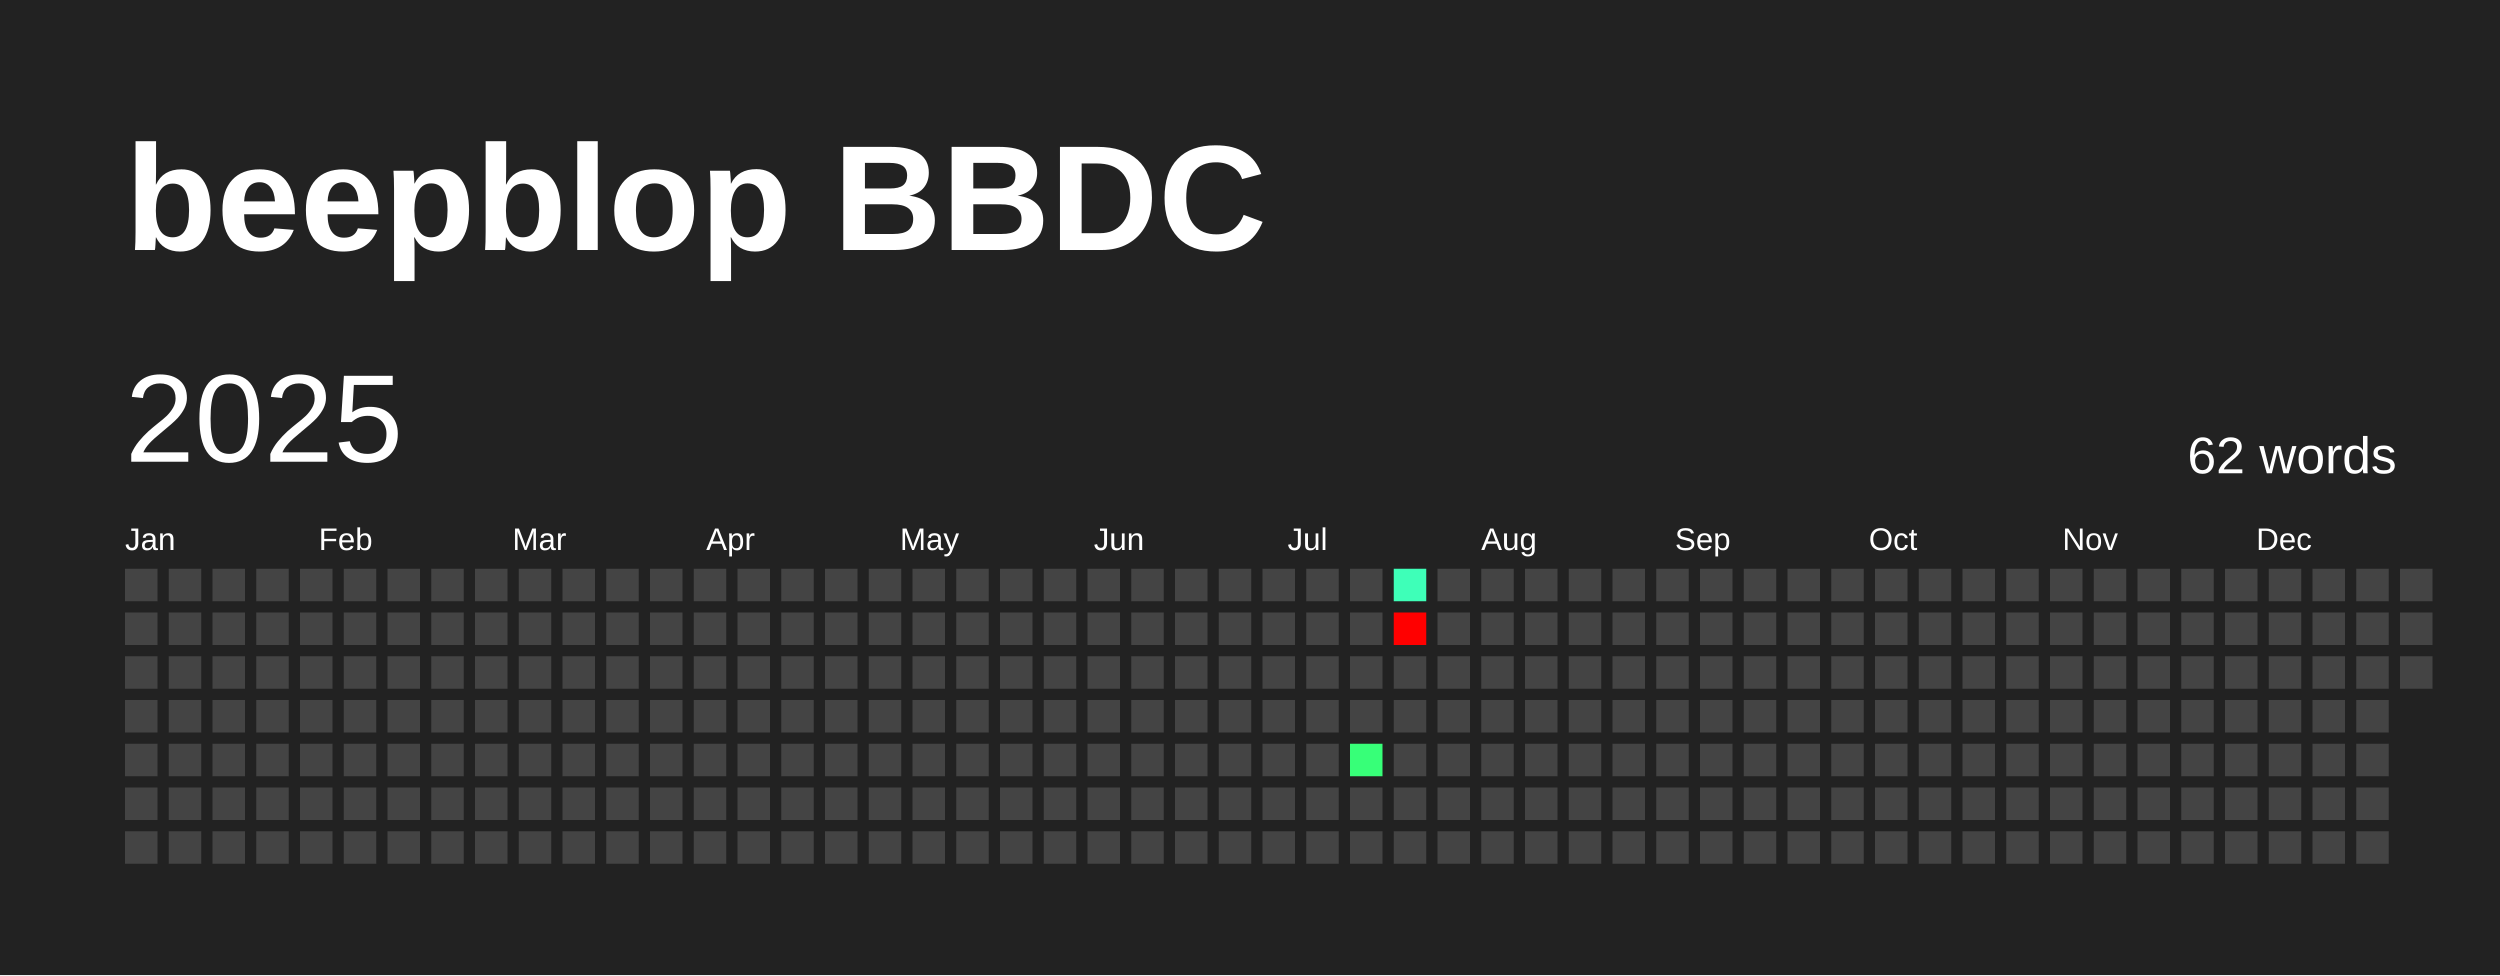
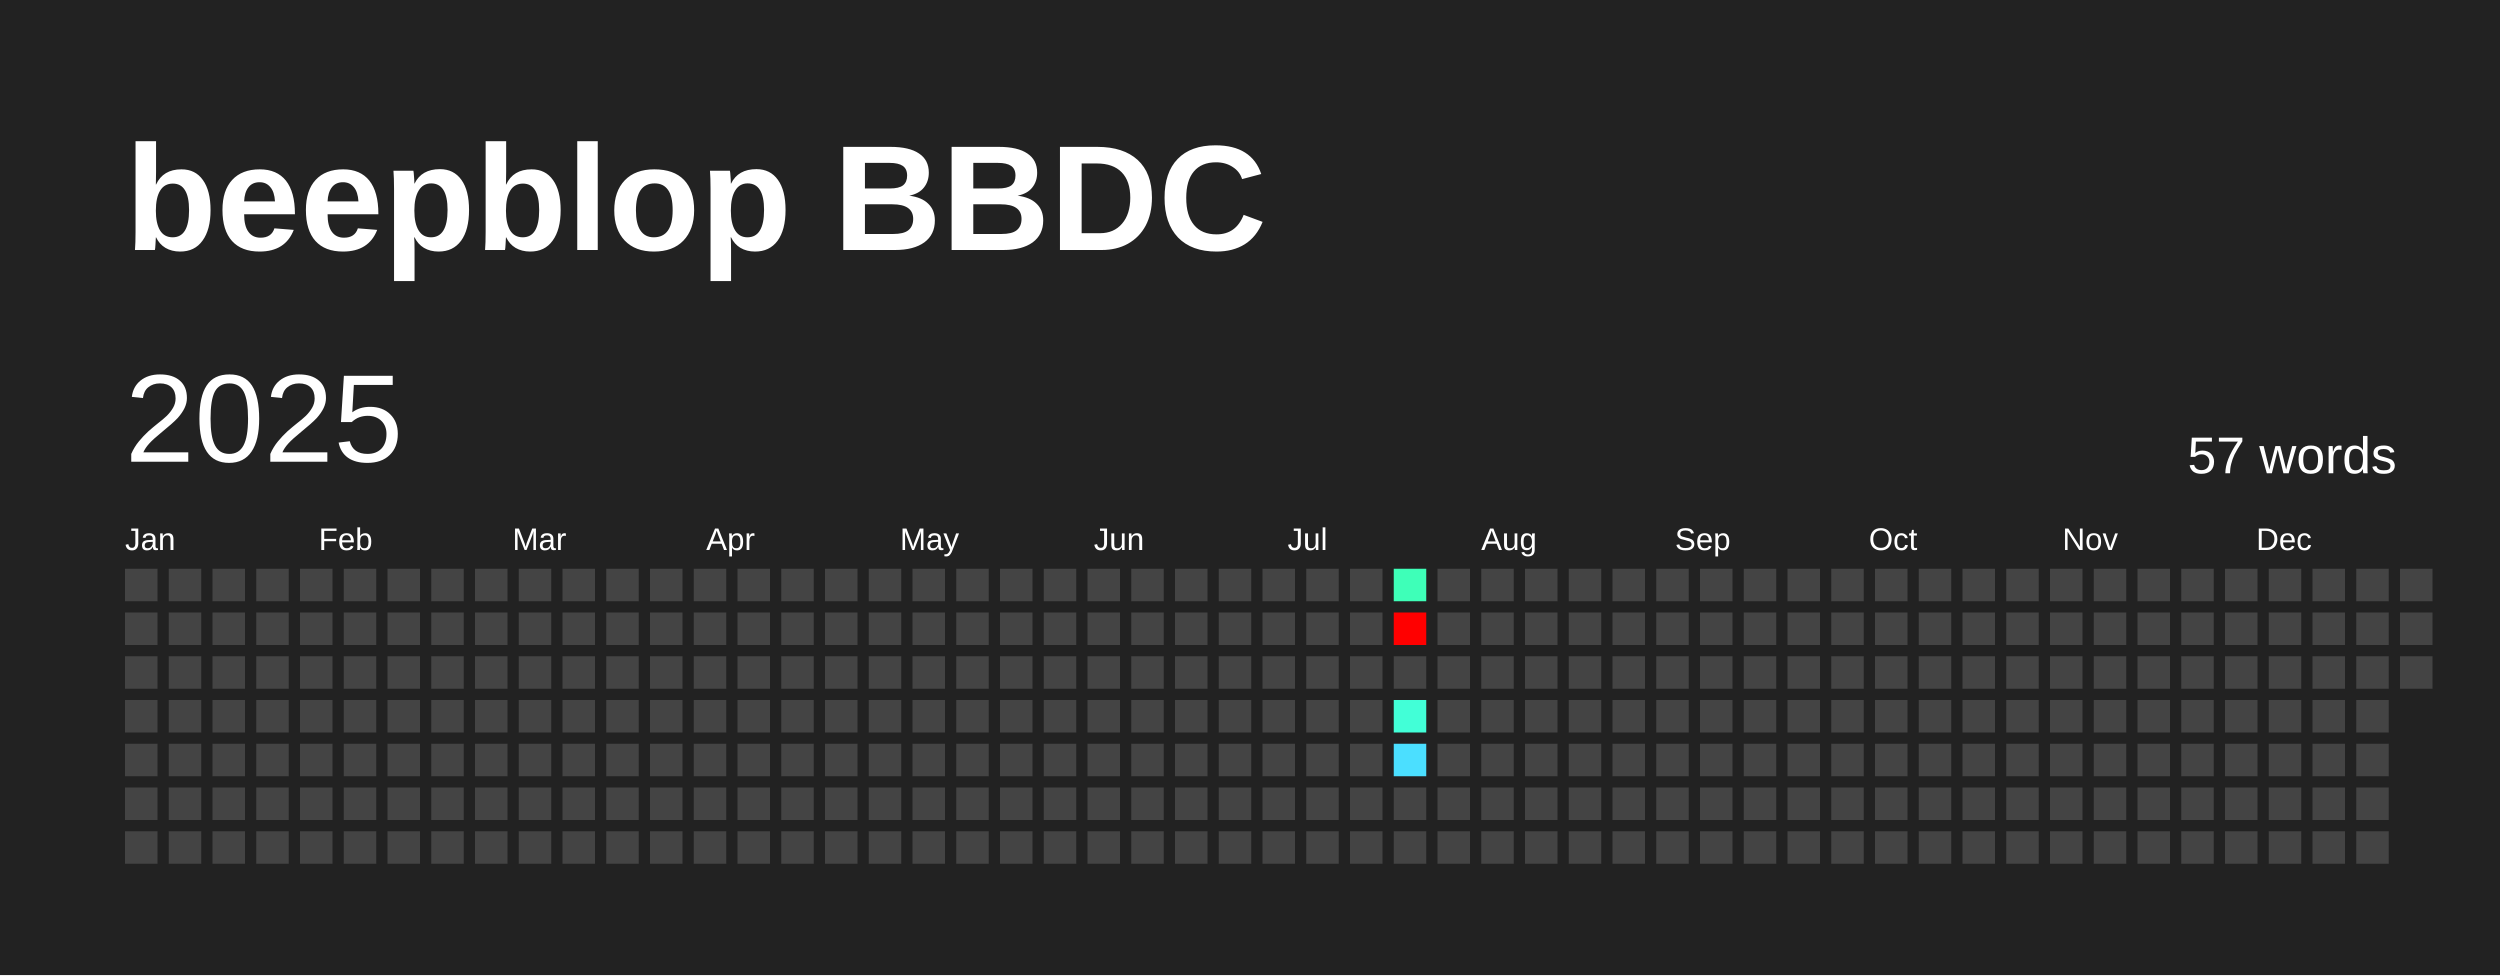
<svg xmlns="http://www.w3.org/2000/svg" baseProfile="full" height="78mm" version="1.1" viewBox="0,0,200,78" width="200mm">
  <defs />
  <rect fill="#222222" height="78" width="200" x="0" y="0" />
  <text fill="#FFFFFF" style="font-size:12px; font-family:Arial; font-weight:bold;" x="10" y="20">beepblop BBDC</text>
  <text dominant-baseline="hanging" fill="#FFFFFF" style="font-size:10.0px; font-family:Arial;" x="10" y="30">2025</text>
-   <text dominant-baseline="hanging" fill="#FFFFFF" style="font-size:4.125px; font-family:Arial;" x="175" y="35">62 words</text>
+   <text dominant-baseline="hanging" fill="#FFFFFF" style="font-size:4.125px; font-family:Arial;" x="175" y="35">57 words</text>
  <text fill="#FFFFFF" style="font-size:2.5px; font-family:Arial" x="10.0" y="44">Jan</text>
  <text fill="#FFFFFF" style="font-size:2.5px; font-family:Arial" x="25.5" y="44">Feb</text>
  <text fill="#FFFFFF" style="font-size:2.5px; font-family:Arial" x="41.0" y="44">Mar</text>
  <text fill="#FFFFFF" style="font-size:2.5px; font-family:Arial" x="56.5" y="44">Apr</text>
  <text fill="#FFFFFF" style="font-size:2.5px; font-family:Arial" x="72.0" y="44">May</text>
  <text fill="#FFFFFF" style="font-size:2.5px; font-family:Arial" x="87.5" y="44">Jun</text>
  <text fill="#FFFFFF" style="font-size:2.5px; font-family:Arial" x="103.0" y="44">Jul</text>
  <text fill="#FFFFFF" style="font-size:2.5px; font-family:Arial" x="118.5" y="44">Aug</text>
  <text fill="#FFFFFF" style="font-size:2.5px; font-family:Arial" x="134.0" y="44">Sep</text>
  <text fill="#FFFFFF" style="font-size:2.5px; font-family:Arial" x="149.5" y="44">Oct</text>
  <text fill="#FFFFFF" style="font-size:2.5px; font-family:Arial" x="165.0" y="44">Nov</text>
  <text fill="#FFFFFF" style="font-size:2.5px; font-family:Arial" x="180.5" y="44">Dec</text>
  <rect fill="#444444" height="2.6" width="2.6" x="10.0" y="45.5" />
  <rect fill="#444444" height="2.6" width="2.6" x="10.0" y="49.0" />
  <rect fill="#444444" height="2.6" width="2.6" x="10.0" y="52.5" />
  <rect fill="#444444" height="2.6" width="2.6" x="10.0" y="56.0" />
  <rect fill="#444444" height="2.6" width="2.6" x="10.0" y="59.5" />
  <rect fill="#444444" height="2.6" width="2.6" x="10.0" y="63.0" />
  <rect fill="#444444" height="2.6" width="2.6" x="10.0" y="66.5" />
  <rect fill="#444444" height="2.6" width="2.6" x="13.5" y="45.5" />
  <rect fill="#444444" height="2.6" width="2.6" x="13.5" y="49.0" />
  <rect fill="#444444" height="2.6" width="2.6" x="13.5" y="52.5" />
  <rect fill="#444444" height="2.6" width="2.6" x="13.5" y="56.0" />
  <rect fill="#444444" height="2.6" width="2.6" x="13.5" y="59.5" />
  <rect fill="#444444" height="2.6" width="2.6" x="13.5" y="63.0" />
  <rect fill="#444444" height="2.6" width="2.6" x="13.5" y="66.5" />
  <rect fill="#444444" height="2.6" width="2.6" x="17.0" y="45.5" />
  <rect fill="#444444" height="2.6" width="2.6" x="17.0" y="49.0" />
  <rect fill="#444444" height="2.6" width="2.6" x="17.0" y="52.5" />
  <rect fill="#444444" height="2.6" width="2.6" x="17.0" y="56.0" />
  <rect fill="#444444" height="2.6" width="2.6" x="17.0" y="59.5" />
  <rect fill="#444444" height="2.6" width="2.6" x="17.0" y="63.0" />
  <rect fill="#444444" height="2.6" width="2.6" x="17.0" y="66.5" />
  <rect fill="#444444" height="2.6" width="2.6" x="20.5" y="45.5" />
  <rect fill="#444444" height="2.6" width="2.6" x="20.5" y="49.0" />
  <rect fill="#444444" height="2.6" width="2.6" x="20.5" y="52.5" />
  <rect fill="#444444" height="2.6" width="2.6" x="20.5" y="56.0" />
  <rect fill="#444444" height="2.6" width="2.6" x="20.5" y="59.5" />
  <rect fill="#444444" height="2.6" width="2.6" x="20.5" y="63.0" />
  <rect fill="#444444" height="2.6" width="2.6" x="20.5" y="66.5" />
  <rect fill="#444444" height="2.6" width="2.6" x="24.0" y="45.5" />
  <rect fill="#444444" height="2.6" width="2.6" x="24.0" y="49.0" />
  <rect fill="#444444" height="2.6" width="2.6" x="24.0" y="52.5" />
  <rect fill="#444444" height="2.6" width="2.6" x="24.0" y="56.0" />
  <rect fill="#444444" height="2.6" width="2.6" x="24.0" y="59.5" />
  <rect fill="#444444" height="2.6" width="2.6" x="24.0" y="63.0" />
  <rect fill="#444444" height="2.6" width="2.6" x="24.0" y="66.5" />
  <rect fill="#444444" height="2.6" width="2.6" x="27.5" y="45.5" />
  <rect fill="#444444" height="2.6" width="2.6" x="27.5" y="49.0" />
  <rect fill="#444444" height="2.6" width="2.6" x="27.5" y="52.5" />
  <rect fill="#444444" height="2.6" width="2.6" x="27.5" y="56.0" />
  <rect fill="#444444" height="2.6" width="2.6" x="27.5" y="59.5" />
  <rect fill="#444444" height="2.6" width="2.6" x="27.5" y="63.0" />
  <rect fill="#444444" height="2.6" width="2.6" x="27.5" y="66.5" />
  <rect fill="#444444" height="2.6" width="2.6" x="31.0" y="45.5" />
  <rect fill="#444444" height="2.6" width="2.6" x="31.0" y="49.0" />
  <rect fill="#444444" height="2.6" width="2.6" x="31.0" y="52.5" />
  <rect fill="#444444" height="2.6" width="2.6" x="31.0" y="56.0" />
  <rect fill="#444444" height="2.6" width="2.6" x="31.0" y="59.5" />
  <rect fill="#444444" height="2.6" width="2.6" x="31.0" y="63.0" />
  <rect fill="#444444" height="2.6" width="2.6" x="31.0" y="66.5" />
  <rect fill="#444444" height="2.6" width="2.6" x="34.5" y="45.5" />
  <rect fill="#444444" height="2.6" width="2.6" x="34.5" y="49.0" />
  <rect fill="#444444" height="2.6" width="2.6" x="34.5" y="52.5" />
  <rect fill="#444444" height="2.6" width="2.6" x="34.5" y="56.0" />
  <rect fill="#444444" height="2.6" width="2.6" x="34.5" y="59.5" />
  <rect fill="#444444" height="2.6" width="2.6" x="34.5" y="63.0" />
  <rect fill="#444444" height="2.6" width="2.6" x="34.5" y="66.5" />
  <rect fill="#444444" height="2.6" width="2.6" x="38.0" y="45.5" />
  <rect fill="#444444" height="2.6" width="2.6" x="38.0" y="49.0" />
  <rect fill="#444444" height="2.6" width="2.6" x="38.0" y="52.5" />
  <rect fill="#444444" height="2.6" width="2.6" x="38.0" y="56.0" />
  <rect fill="#444444" height="2.6" width="2.6" x="38.0" y="59.5" />
  <rect fill="#444444" height="2.6" width="2.6" x="38.0" y="63.0" />
  <rect fill="#444444" height="2.6" width="2.6" x="38.0" y="66.5" />
  <rect fill="#444444" height="2.6" width="2.6" x="41.5" y="45.5" />
  <rect fill="#444444" height="2.6" width="2.6" x="41.5" y="49.0" />
  <rect fill="#444444" height="2.6" width="2.6" x="41.5" y="52.5" />
  <rect fill="#444444" height="2.6" width="2.6" x="41.5" y="56.0" />
  <rect fill="#444444" height="2.6" width="2.6" x="41.5" y="59.5" />
  <rect fill="#444444" height="2.6" width="2.6" x="41.5" y="63.0" />
  <rect fill="#444444" height="2.6" width="2.6" x="41.5" y="66.5" />
  <rect fill="#444444" height="2.6" width="2.6" x="45.0" y="45.5" />
  <rect fill="#444444" height="2.6" width="2.6" x="45.0" y="49.0" />
  <rect fill="#444444" height="2.6" width="2.6" x="45.0" y="52.5" />
  <rect fill="#444444" height="2.6" width="2.6" x="45.0" y="56.0" />
  <rect fill="#444444" height="2.6" width="2.6" x="45.0" y="59.5" />
  <rect fill="#444444" height="2.6" width="2.6" x="45.0" y="63.0" />
  <rect fill="#444444" height="2.6" width="2.6" x="45.0" y="66.5" />
  <rect fill="#444444" height="2.6" width="2.6" x="48.5" y="45.5" />
  <rect fill="#444444" height="2.6" width="2.6" x="48.5" y="49.0" />
  <rect fill="#444444" height="2.6" width="2.6" x="48.5" y="52.5" />
  <rect fill="#444444" height="2.6" width="2.6" x="48.5" y="56.0" />
  <rect fill="#444444" height="2.6" width="2.6" x="48.5" y="59.5" />
  <rect fill="#444444" height="2.6" width="2.6" x="48.5" y="63.0" />
  <rect fill="#444444" height="2.6" width="2.6" x="48.5" y="66.5" />
  <rect fill="#444444" height="2.6" width="2.6" x="52.0" y="45.5" />
  <rect fill="#444444" height="2.6" width="2.6" x="52.0" y="49.0" />
  <rect fill="#444444" height="2.6" width="2.6" x="52.0" y="52.5" />
  <rect fill="#444444" height="2.6" width="2.6" x="52.0" y="56.0" />
  <rect fill="#444444" height="2.6" width="2.6" x="52.0" y="59.5" />
  <rect fill="#444444" height="2.6" width="2.6" x="52.0" y="63.0" />
  <rect fill="#444444" height="2.6" width="2.6" x="52.0" y="66.5" />
  <rect fill="#444444" height="2.6" width="2.6" x="55.5" y="45.5" />
  <rect fill="#444444" height="2.6" width="2.6" x="55.5" y="49.0" />
  <rect fill="#444444" height="2.6" width="2.6" x="55.5" y="52.5" />
  <rect fill="#444444" height="2.6" width="2.6" x="55.5" y="56.0" />
  <rect fill="#444444" height="2.6" width="2.6" x="55.5" y="59.5" />
  <rect fill="#444444" height="2.6" width="2.6" x="55.5" y="63.0" />
  <rect fill="#444444" height="2.6" width="2.6" x="55.5" y="66.5" />
  <rect fill="#444444" height="2.6" width="2.6" x="59.0" y="45.5" />
  <rect fill="#444444" height="2.6" width="2.6" x="59.0" y="49.0" />
  <rect fill="#444444" height="2.6" width="2.6" x="59.0" y="52.5" />
  <rect fill="#444444" height="2.6" width="2.6" x="59.0" y="56.0" />
  <rect fill="#444444" height="2.6" width="2.6" x="59.0" y="59.5" />
  <rect fill="#444444" height="2.6" width="2.6" x="59.0" y="63.0" />
  <rect fill="#444444" height="2.6" width="2.6" x="59.0" y="66.5" />
  <rect fill="#444444" height="2.6" width="2.6" x="62.5" y="45.5" />
  <rect fill="#444444" height="2.6" width="2.6" x="62.5" y="49.0" />
  <rect fill="#444444" height="2.6" width="2.6" x="62.5" y="52.5" />
  <rect fill="#444444" height="2.6" width="2.6" x="62.5" y="56.0" />
  <rect fill="#444444" height="2.6" width="2.6" x="62.5" y="59.5" />
  <rect fill="#444444" height="2.6" width="2.6" x="62.5" y="63.0" />
  <rect fill="#444444" height="2.6" width="2.6" x="62.5" y="66.5" />
  <rect fill="#444444" height="2.6" width="2.6" x="66.0" y="45.5" />
  <rect fill="#444444" height="2.6" width="2.6" x="66.0" y="49.0" />
  <rect fill="#444444" height="2.6" width="2.6" x="66.0" y="52.5" />
  <rect fill="#444444" height="2.6" width="2.6" x="66.0" y="56.0" />
  <rect fill="#444444" height="2.6" width="2.6" x="66.0" y="59.5" />
  <rect fill="#444444" height="2.6" width="2.6" x="66.0" y="63.0" />
  <rect fill="#444444" height="2.6" width="2.6" x="66.0" y="66.5" />
  <rect fill="#444444" height="2.6" width="2.6" x="69.5" y="45.5" />
  <rect fill="#444444" height="2.6" width="2.6" x="69.5" y="49.0" />
  <rect fill="#444444" height="2.6" width="2.6" x="69.5" y="52.5" />
  <rect fill="#444444" height="2.6" width="2.6" x="69.5" y="56.0" />
  <rect fill="#444444" height="2.6" width="2.6" x="69.5" y="59.5" />
  <rect fill="#444444" height="2.6" width="2.6" x="69.5" y="63.0" />
  <rect fill="#444444" height="2.6" width="2.6" x="69.5" y="66.5" />
  <rect fill="#444444" height="2.6" width="2.6" x="73.0" y="45.5" />
  <rect fill="#444444" height="2.6" width="2.6" x="73.0" y="49.0" />
  <rect fill="#444444" height="2.6" width="2.6" x="73.0" y="52.5" />
  <rect fill="#444444" height="2.6" width="2.6" x="73.0" y="56.0" />
  <rect fill="#444444" height="2.6" width="2.6" x="73.0" y="59.5" />
  <rect fill="#444444" height="2.6" width="2.6" x="73.0" y="63.0" />
  <rect fill="#444444" height="2.6" width="2.6" x="73.0" y="66.5" />
  <rect fill="#444444" height="2.6" width="2.6" x="76.5" y="45.5" />
  <rect fill="#444444" height="2.6" width="2.6" x="76.5" y="49.0" />
  <rect fill="#444444" height="2.6" width="2.6" x="76.5" y="52.5" />
  <rect fill="#444444" height="2.6" width="2.6" x="76.5" y="56.0" />
  <rect fill="#444444" height="2.6" width="2.6" x="76.5" y="59.5" />
  <rect fill="#444444" height="2.6" width="2.6" x="76.5" y="63.0" />
  <rect fill="#444444" height="2.6" width="2.6" x="76.5" y="66.5" />
  <rect fill="#444444" height="2.6" width="2.6" x="80.0" y="45.5" />
  <rect fill="#444444" height="2.6" width="2.6" x="80.0" y="49.0" />
  <rect fill="#444444" height="2.6" width="2.6" x="80.0" y="52.5" />
  <rect fill="#444444" height="2.6" width="2.6" x="80.0" y="56.0" />
  <rect fill="#444444" height="2.6" width="2.6" x="80.0" y="59.5" />
  <rect fill="#444444" height="2.6" width="2.6" x="80.0" y="63.0" />
  <rect fill="#444444" height="2.6" width="2.6" x="80.0" y="66.5" />
  <rect fill="#444444" height="2.6" width="2.6" x="83.5" y="45.5" />
  <rect fill="#444444" height="2.6" width="2.6" x="83.5" y="49.0" />
  <rect fill="#444444" height="2.6" width="2.6" x="83.5" y="52.5" />
  <rect fill="#444444" height="2.6" width="2.6" x="83.5" y="56.0" />
  <rect fill="#444444" height="2.6" width="2.6" x="83.5" y="59.5" />
  <rect fill="#444444" height="2.6" width="2.6" x="83.5" y="63.0" />
  <rect fill="#444444" height="2.6" width="2.6" x="83.5" y="66.5" />
  <rect fill="#444444" height="2.6" width="2.6" x="87.0" y="45.5" />
  <rect fill="#444444" height="2.6" width="2.6" x="87.0" y="49.0" />
  <rect fill="#444444" height="2.6" width="2.6" x="87.0" y="52.5" />
  <rect fill="#444444" height="2.6" width="2.6" x="87.0" y="56.0" />
  <rect fill="#444444" height="2.6" width="2.6" x="87.0" y="59.5" />
  <rect fill="#444444" height="2.6" width="2.6" x="87.0" y="63.0" />
  <rect fill="#444444" height="2.6" width="2.6" x="87.0" y="66.5" />
  <rect fill="#444444" height="2.6" width="2.6" x="90.5" y="45.5" />
  <rect fill="#444444" height="2.6" width="2.6" x="90.5" y="49.0" />
  <rect fill="#444444" height="2.6" width="2.6" x="90.5" y="52.5" />
  <rect fill="#444444" height="2.6" width="2.6" x="90.5" y="56.0" />
  <rect fill="#444444" height="2.6" width="2.6" x="90.5" y="59.5" />
  <rect fill="#444444" height="2.6" width="2.6" x="90.5" y="63.0" />
  <rect fill="#444444" height="2.6" width="2.6" x="90.5" y="66.5" />
  <rect fill="#444444" height="2.6" width="2.6" x="94.0" y="45.5" />
  <rect fill="#444444" height="2.6" width="2.6" x="94.0" y="49.0" />
  <rect fill="#444444" height="2.6" width="2.6" x="94.0" y="52.5" />
  <rect fill="#444444" height="2.6" width="2.6" x="94.0" y="56.0" />
  <rect fill="#444444" height="2.6" width="2.6" x="94.0" y="59.5" />
  <rect fill="#444444" height="2.6" width="2.6" x="94.0" y="63.0" />
  <rect fill="#444444" height="2.6" width="2.6" x="94.0" y="66.5" />
  <rect fill="#444444" height="2.6" width="2.6" x="97.5" y="45.5" />
  <rect fill="#444444" height="2.6" width="2.6" x="97.5" y="49.0" />
  <rect fill="#444444" height="2.6" width="2.6" x="97.5" y="52.5" />
  <rect fill="#444444" height="2.6" width="2.6" x="97.5" y="56.0" />
  <rect fill="#444444" height="2.6" width="2.6" x="97.5" y="59.5" />
  <rect fill="#444444" height="2.6" width="2.6" x="97.5" y="63.0" />
  <rect fill="#444444" height="2.6" width="2.6" x="97.5" y="66.5" />
  <rect fill="#444444" height="2.6" width="2.6" x="101.0" y="45.5" />
  <rect fill="#444444" height="2.6" width="2.6" x="101.0" y="49.0" />
  <rect fill="#444444" height="2.6" width="2.6" x="101.0" y="52.5" />
  <rect fill="#444444" height="2.6" width="2.6" x="101.0" y="56.0" />
  <rect fill="#444444" height="2.6" width="2.6" x="101.0" y="59.5" />
  <rect fill="#444444" height="2.6" width="2.6" x="101.0" y="63.0" />
  <rect fill="#444444" height="2.6" width="2.6" x="101.0" y="66.5" />
  <rect fill="#444444" height="2.6" width="2.6" x="104.5" y="45.5" />
  <rect fill="#444444" height="2.6" width="2.6" x="104.5" y="49.0" />
  <rect fill="#444444" height="2.6" width="2.6" x="104.5" y="52.5" />
  <rect fill="#444444" height="2.6" width="2.6" x="104.5" y="56.0" />
  <rect fill="#444444" height="2.6" width="2.6" x="104.5" y="59.5" />
  <rect fill="#444444" height="2.6" width="2.6" x="104.5" y="63.0" />
  <rect fill="#444444" height="2.6" width="2.6" x="104.5" y="66.5" />
  <rect fill="#444444" height="2.6" width="2.6" x="108.0" y="45.5" />
  <rect fill="#444444" height="2.6" width="2.6" x="108.0" y="49.0" />
  <rect fill="#444444" height="2.6" width="2.6" x="108.0" y="52.5" />
  <rect fill="#444444" height="2.6" width="2.6" x="108.0" y="56.0" />
-   <rect fill="#37ff78" height="2.6" width="2.6" x="108.0" y="59.5" />
+   <rect fill="#444444" height="2.6" width="2.6" x="108.0" y="59.5" />
  <rect fill="#444444" height="2.6" width="2.6" x="108.0" y="63.0" />
  <rect fill="#444444" height="2.6" width="2.6" x="108.0" y="66.5" />
  <rect fill="#3effb8" height="2.6" width="2.6" x="111.5" y="45.5" />
  <rect fill="red" height="2.6" width="2.6" x="111.5" y="49.0" />
  <rect fill="#444444" height="2.6" width="2.6" x="111.5" y="52.5" />
-   <rect fill="#444444" height="2.6" width="2.6" x="111.5" y="56.0" />
-   <rect fill="#444444" height="2.6" width="2.6" x="111.5" y="59.5" />
+   <rect fill="#42ffd7" height="2.6" width="2.6" x="111.5" y="56.0" />
+   <rect fill="#4bdfff" height="2.6" width="2.6" x="111.5" y="59.5" />
  <rect fill="#444444" height="2.6" width="2.6" x="111.5" y="63.0" />
  <rect fill="#444444" height="2.6" width="2.6" x="111.5" y="66.5" />
  <rect fill="#444444" height="2.6" width="2.6" x="115.0" y="45.5" />
  <rect fill="#444444" height="2.6" width="2.6" x="115.0" y="49.0" />
  <rect fill="#444444" height="2.6" width="2.6" x="115.0" y="52.5" />
  <rect fill="#444444" height="2.6" width="2.6" x="115.0" y="56.0" />
  <rect fill="#444444" height="2.6" width="2.6" x="115.0" y="59.5" />
  <rect fill="#444444" height="2.6" width="2.6" x="115.0" y="63.0" />
  <rect fill="#444444" height="2.6" width="2.6" x="115.0" y="66.5" />
  <rect fill="#444444" height="2.6" width="2.6" x="118.5" y="45.5" />
  <rect fill="#444444" height="2.6" width="2.6" x="118.5" y="49.0" />
  <rect fill="#444444" height="2.6" width="2.6" x="118.5" y="52.5" />
  <rect fill="#444444" height="2.6" width="2.6" x="118.5" y="56.0" />
  <rect fill="#444444" height="2.6" width="2.6" x="118.5" y="59.5" />
  <rect fill="#444444" height="2.6" width="2.6" x="118.5" y="63.0" />
  <rect fill="#444444" height="2.6" width="2.6" x="118.5" y="66.5" />
  <rect fill="#444444" height="2.6" width="2.6" x="122.0" y="45.5" />
  <rect fill="#444444" height="2.6" width="2.6" x="122.0" y="49.0" />
  <rect fill="#444444" height="2.6" width="2.6" x="122.0" y="52.5" />
  <rect fill="#444444" height="2.6" width="2.6" x="122.0" y="56.0" />
  <rect fill="#444444" height="2.6" width="2.6" x="122.0" y="59.5" />
  <rect fill="#444444" height="2.6" width="2.6" x="122.0" y="63.0" />
  <rect fill="#444444" height="2.6" width="2.6" x="122.0" y="66.5" />
  <rect fill="#444444" height="2.6" width="2.6" x="125.5" y="45.5" />
  <rect fill="#444444" height="2.6" width="2.6" x="125.5" y="49.0" />
  <rect fill="#444444" height="2.6" width="2.6" x="125.5" y="52.5" />
  <rect fill="#444444" height="2.6" width="2.6" x="125.5" y="56.0" />
  <rect fill="#444444" height="2.6" width="2.6" x="125.5" y="59.5" />
  <rect fill="#444444" height="2.6" width="2.6" x="125.5" y="63.0" />
  <rect fill="#444444" height="2.6" width="2.6" x="125.5" y="66.5" />
  <rect fill="#444444" height="2.6" width="2.6" x="129.0" y="45.5" />
  <rect fill="#444444" height="2.6" width="2.6" x="129.0" y="49.0" />
  <rect fill="#444444" height="2.6" width="2.6" x="129.0" y="52.5" />
  <rect fill="#444444" height="2.6" width="2.6" x="129.0" y="56.0" />
  <rect fill="#444444" height="2.6" width="2.6" x="129.0" y="59.5" />
  <rect fill="#444444" height="2.6" width="2.6" x="129.0" y="63.0" />
  <rect fill="#444444" height="2.6" width="2.6" x="129.0" y="66.5" />
  <rect fill="#444444" height="2.6" width="2.6" x="132.5" y="45.5" />
  <rect fill="#444444" height="2.6" width="2.6" x="132.5" y="49.0" />
  <rect fill="#444444" height="2.6" width="2.6" x="132.5" y="52.5" />
  <rect fill="#444444" height="2.6" width="2.6" x="132.5" y="56.0" />
  <rect fill="#444444" height="2.6" width="2.6" x="132.5" y="59.5" />
  <rect fill="#444444" height="2.6" width="2.6" x="132.5" y="63.0" />
  <rect fill="#444444" height="2.6" width="2.6" x="132.5" y="66.5" />
  <rect fill="#444444" height="2.6" width="2.6" x="136.0" y="45.5" />
  <rect fill="#444444" height="2.6" width="2.6" x="136.0" y="49.0" />
  <rect fill="#444444" height="2.6" width="2.6" x="136.0" y="52.5" />
  <rect fill="#444444" height="2.6" width="2.6" x="136.0" y="56.0" />
  <rect fill="#444444" height="2.6" width="2.6" x="136.0" y="59.5" />
  <rect fill="#444444" height="2.6" width="2.6" x="136.0" y="63.0" />
  <rect fill="#444444" height="2.6" width="2.6" x="136.0" y="66.5" />
  <rect fill="#444444" height="2.6" width="2.6" x="139.5" y="45.5" />
  <rect fill="#444444" height="2.6" width="2.6" x="139.5" y="49.0" />
  <rect fill="#444444" height="2.6" width="2.6" x="139.5" y="52.5" />
  <rect fill="#444444" height="2.6" width="2.6" x="139.5" y="56.0" />
  <rect fill="#444444" height="2.6" width="2.6" x="139.5" y="59.5" />
  <rect fill="#444444" height="2.6" width="2.6" x="139.5" y="63.0" />
  <rect fill="#444444" height="2.6" width="2.6" x="139.5" y="66.5" />
  <rect fill="#444444" height="2.6" width="2.6" x="143.0" y="45.5" />
  <rect fill="#444444" height="2.6" width="2.6" x="143.0" y="49.0" />
  <rect fill="#444444" height="2.6" width="2.6" x="143.0" y="52.5" />
  <rect fill="#444444" height="2.6" width="2.6" x="143.0" y="56.0" />
  <rect fill="#444444" height="2.6" width="2.6" x="143.0" y="59.5" />
  <rect fill="#444444" height="2.6" width="2.6" x="143.0" y="63.0" />
  <rect fill="#444444" height="2.6" width="2.6" x="143.0" y="66.5" />
  <rect fill="#444444" height="2.6" width="2.6" x="146.5" y="45.5" />
  <rect fill="#444444" height="2.6" width="2.6" x="146.5" y="49.0" />
  <rect fill="#444444" height="2.6" width="2.6" x="146.5" y="52.5" />
  <rect fill="#444444" height="2.6" width="2.6" x="146.5" y="56.0" />
  <rect fill="#444444" height="2.6" width="2.6" x="146.5" y="59.5" />
  <rect fill="#444444" height="2.6" width="2.6" x="146.5" y="63.0" />
  <rect fill="#444444" height="2.6" width="2.6" x="146.5" y="66.5" />
  <rect fill="#444444" height="2.6" width="2.6" x="150.0" y="45.5" />
  <rect fill="#444444" height="2.6" width="2.6" x="150.0" y="49.0" />
  <rect fill="#444444" height="2.6" width="2.6" x="150.0" y="52.5" />
  <rect fill="#444444" height="2.6" width="2.6" x="150.0" y="56.0" />
  <rect fill="#444444" height="2.6" width="2.6" x="150.0" y="59.5" />
  <rect fill="#444444" height="2.6" width="2.6" x="150.0" y="63.0" />
  <rect fill="#444444" height="2.6" width="2.6" x="150.0" y="66.5" />
  <rect fill="#444444" height="2.6" width="2.6" x="153.5" y="45.5" />
  <rect fill="#444444" height="2.6" width="2.6" x="153.5" y="49.0" />
  <rect fill="#444444" height="2.6" width="2.6" x="153.5" y="52.5" />
  <rect fill="#444444" height="2.6" width="2.6" x="153.5" y="56.0" />
  <rect fill="#444444" height="2.6" width="2.6" x="153.5" y="59.5" />
  <rect fill="#444444" height="2.6" width="2.6" x="153.5" y="63.0" />
  <rect fill="#444444" height="2.6" width="2.6" x="153.5" y="66.5" />
  <rect fill="#444444" height="2.6" width="2.6" x="157.0" y="45.5" />
  <rect fill="#444444" height="2.6" width="2.6" x="157.0" y="49.0" />
  <rect fill="#444444" height="2.6" width="2.6" x="157.0" y="52.5" />
  <rect fill="#444444" height="2.6" width="2.6" x="157.0" y="56.0" />
  <rect fill="#444444" height="2.6" width="2.6" x="157.0" y="59.5" />
  <rect fill="#444444" height="2.6" width="2.6" x="157.0" y="63.0" />
  <rect fill="#444444" height="2.6" width="2.6" x="157.0" y="66.5" />
  <rect fill="#444444" height="2.6" width="2.6" x="160.5" y="45.5" />
  <rect fill="#444444" height="2.6" width="2.6" x="160.5" y="49.0" />
  <rect fill="#444444" height="2.6" width="2.6" x="160.5" y="52.5" />
  <rect fill="#444444" height="2.6" width="2.6" x="160.5" y="56.0" />
  <rect fill="#444444" height="2.6" width="2.6" x="160.5" y="59.5" />
  <rect fill="#444444" height="2.6" width="2.6" x="160.5" y="63.0" />
  <rect fill="#444444" height="2.6" width="2.6" x="160.5" y="66.5" />
  <rect fill="#444444" height="2.6" width="2.6" x="164.0" y="45.5" />
  <rect fill="#444444" height="2.6" width="2.6" x="164.0" y="49.0" />
  <rect fill="#444444" height="2.6" width="2.6" x="164.0" y="52.5" />
  <rect fill="#444444" height="2.6" width="2.6" x="164.0" y="56.0" />
  <rect fill="#444444" height="2.6" width="2.6" x="164.0" y="59.5" />
  <rect fill="#444444" height="2.6" width="2.6" x="164.0" y="63.0" />
  <rect fill="#444444" height="2.6" width="2.6" x="164.0" y="66.5" />
  <rect fill="#444444" height="2.6" width="2.6" x="167.5" y="45.5" />
  <rect fill="#444444" height="2.6" width="2.6" x="167.5" y="49.0" />
  <rect fill="#444444" height="2.6" width="2.6" x="167.5" y="52.5" />
  <rect fill="#444444" height="2.6" width="2.6" x="167.5" y="56.0" />
  <rect fill="#444444" height="2.6" width="2.6" x="167.5" y="59.5" />
  <rect fill="#444444" height="2.6" width="2.6" x="167.5" y="63.0" />
  <rect fill="#444444" height="2.6" width="2.6" x="167.5" y="66.5" />
  <rect fill="#444444" height="2.6" width="2.6" x="171.0" y="45.5" />
  <rect fill="#444444" height="2.6" width="2.6" x="171.0" y="49.0" />
  <rect fill="#444444" height="2.6" width="2.6" x="171.0" y="52.5" />
  <rect fill="#444444" height="2.6" width="2.6" x="171.0" y="56.0" />
  <rect fill="#444444" height="2.6" width="2.6" x="171.0" y="59.5" />
  <rect fill="#444444" height="2.6" width="2.6" x="171.0" y="63.0" />
  <rect fill="#444444" height="2.6" width="2.6" x="171.0" y="66.5" />
  <rect fill="#444444" height="2.6" width="2.6" x="174.5" y="45.5" />
  <rect fill="#444444" height="2.6" width="2.6" x="174.5" y="49.0" />
  <rect fill="#444444" height="2.6" width="2.6" x="174.5" y="52.5" />
  <rect fill="#444444" height="2.6" width="2.6" x="174.5" y="56.0" />
  <rect fill="#444444" height="2.6" width="2.6" x="174.5" y="59.5" />
  <rect fill="#444444" height="2.6" width="2.6" x="174.5" y="63.0" />
  <rect fill="#444444" height="2.6" width="2.6" x="174.5" y="66.5" />
  <rect fill="#444444" height="2.6" width="2.6" x="178.0" y="45.5" />
  <rect fill="#444444" height="2.6" width="2.6" x="178.0" y="49.0" />
  <rect fill="#444444" height="2.6" width="2.6" x="178.0" y="52.5" />
  <rect fill="#444444" height="2.6" width="2.6" x="178.0" y="56.0" />
  <rect fill="#444444" height="2.6" width="2.6" x="178.0" y="59.5" />
  <rect fill="#444444" height="2.6" width="2.6" x="178.0" y="63.0" />
  <rect fill="#444444" height="2.6" width="2.6" x="178.0" y="66.5" />
  <rect fill="#444444" height="2.6" width="2.6" x="181.5" y="45.5" />
  <rect fill="#444444" height="2.6" width="2.6" x="181.5" y="49.0" />
  <rect fill="#444444" height="2.6" width="2.6" x="181.5" y="52.5" />
  <rect fill="#444444" height="2.6" width="2.6" x="181.5" y="56.0" />
  <rect fill="#444444" height="2.6" width="2.6" x="181.5" y="59.5" />
  <rect fill="#444444" height="2.6" width="2.6" x="181.5" y="63.0" />
  <rect fill="#444444" height="2.6" width="2.6" x="181.5" y="66.5" />
  <rect fill="#444444" height="2.6" width="2.6" x="185.0" y="45.5" />
  <rect fill="#444444" height="2.6" width="2.6" x="185.0" y="49.0" />
  <rect fill="#444444" height="2.6" width="2.6" x="185.0" y="52.5" />
  <rect fill="#444444" height="2.6" width="2.6" x="185.0" y="56.0" />
  <rect fill="#444444" height="2.6" width="2.6" x="185.0" y="59.5" />
  <rect fill="#444444" height="2.6" width="2.6" x="185.0" y="63.0" />
  <rect fill="#444444" height="2.6" width="2.6" x="185.0" y="66.5" />
  <rect fill="#444444" height="2.6" width="2.6" x="188.5" y="45.5" />
  <rect fill="#444444" height="2.6" width="2.6" x="188.5" y="49.0" />
  <rect fill="#444444" height="2.6" width="2.6" x="188.5" y="52.5" />
  <rect fill="#444444" height="2.6" width="2.6" x="188.5" y="56.0" />
  <rect fill="#444444" height="2.6" width="2.6" x="188.5" y="59.5" />
  <rect fill="#444444" height="2.6" width="2.6" x="188.5" y="63.0" />
  <rect fill="#444444" height="2.6" width="2.6" x="188.5" y="66.5" />
  <rect fill="#444444" height="2.6" width="2.6" x="192.0" y="45.5" />
  <rect fill="#444444" height="2.6" width="2.6" x="192.0" y="49.0" />
  <rect fill="#444444" height="2.6" width="2.6" x="192.0" y="52.5" />
</svg>
